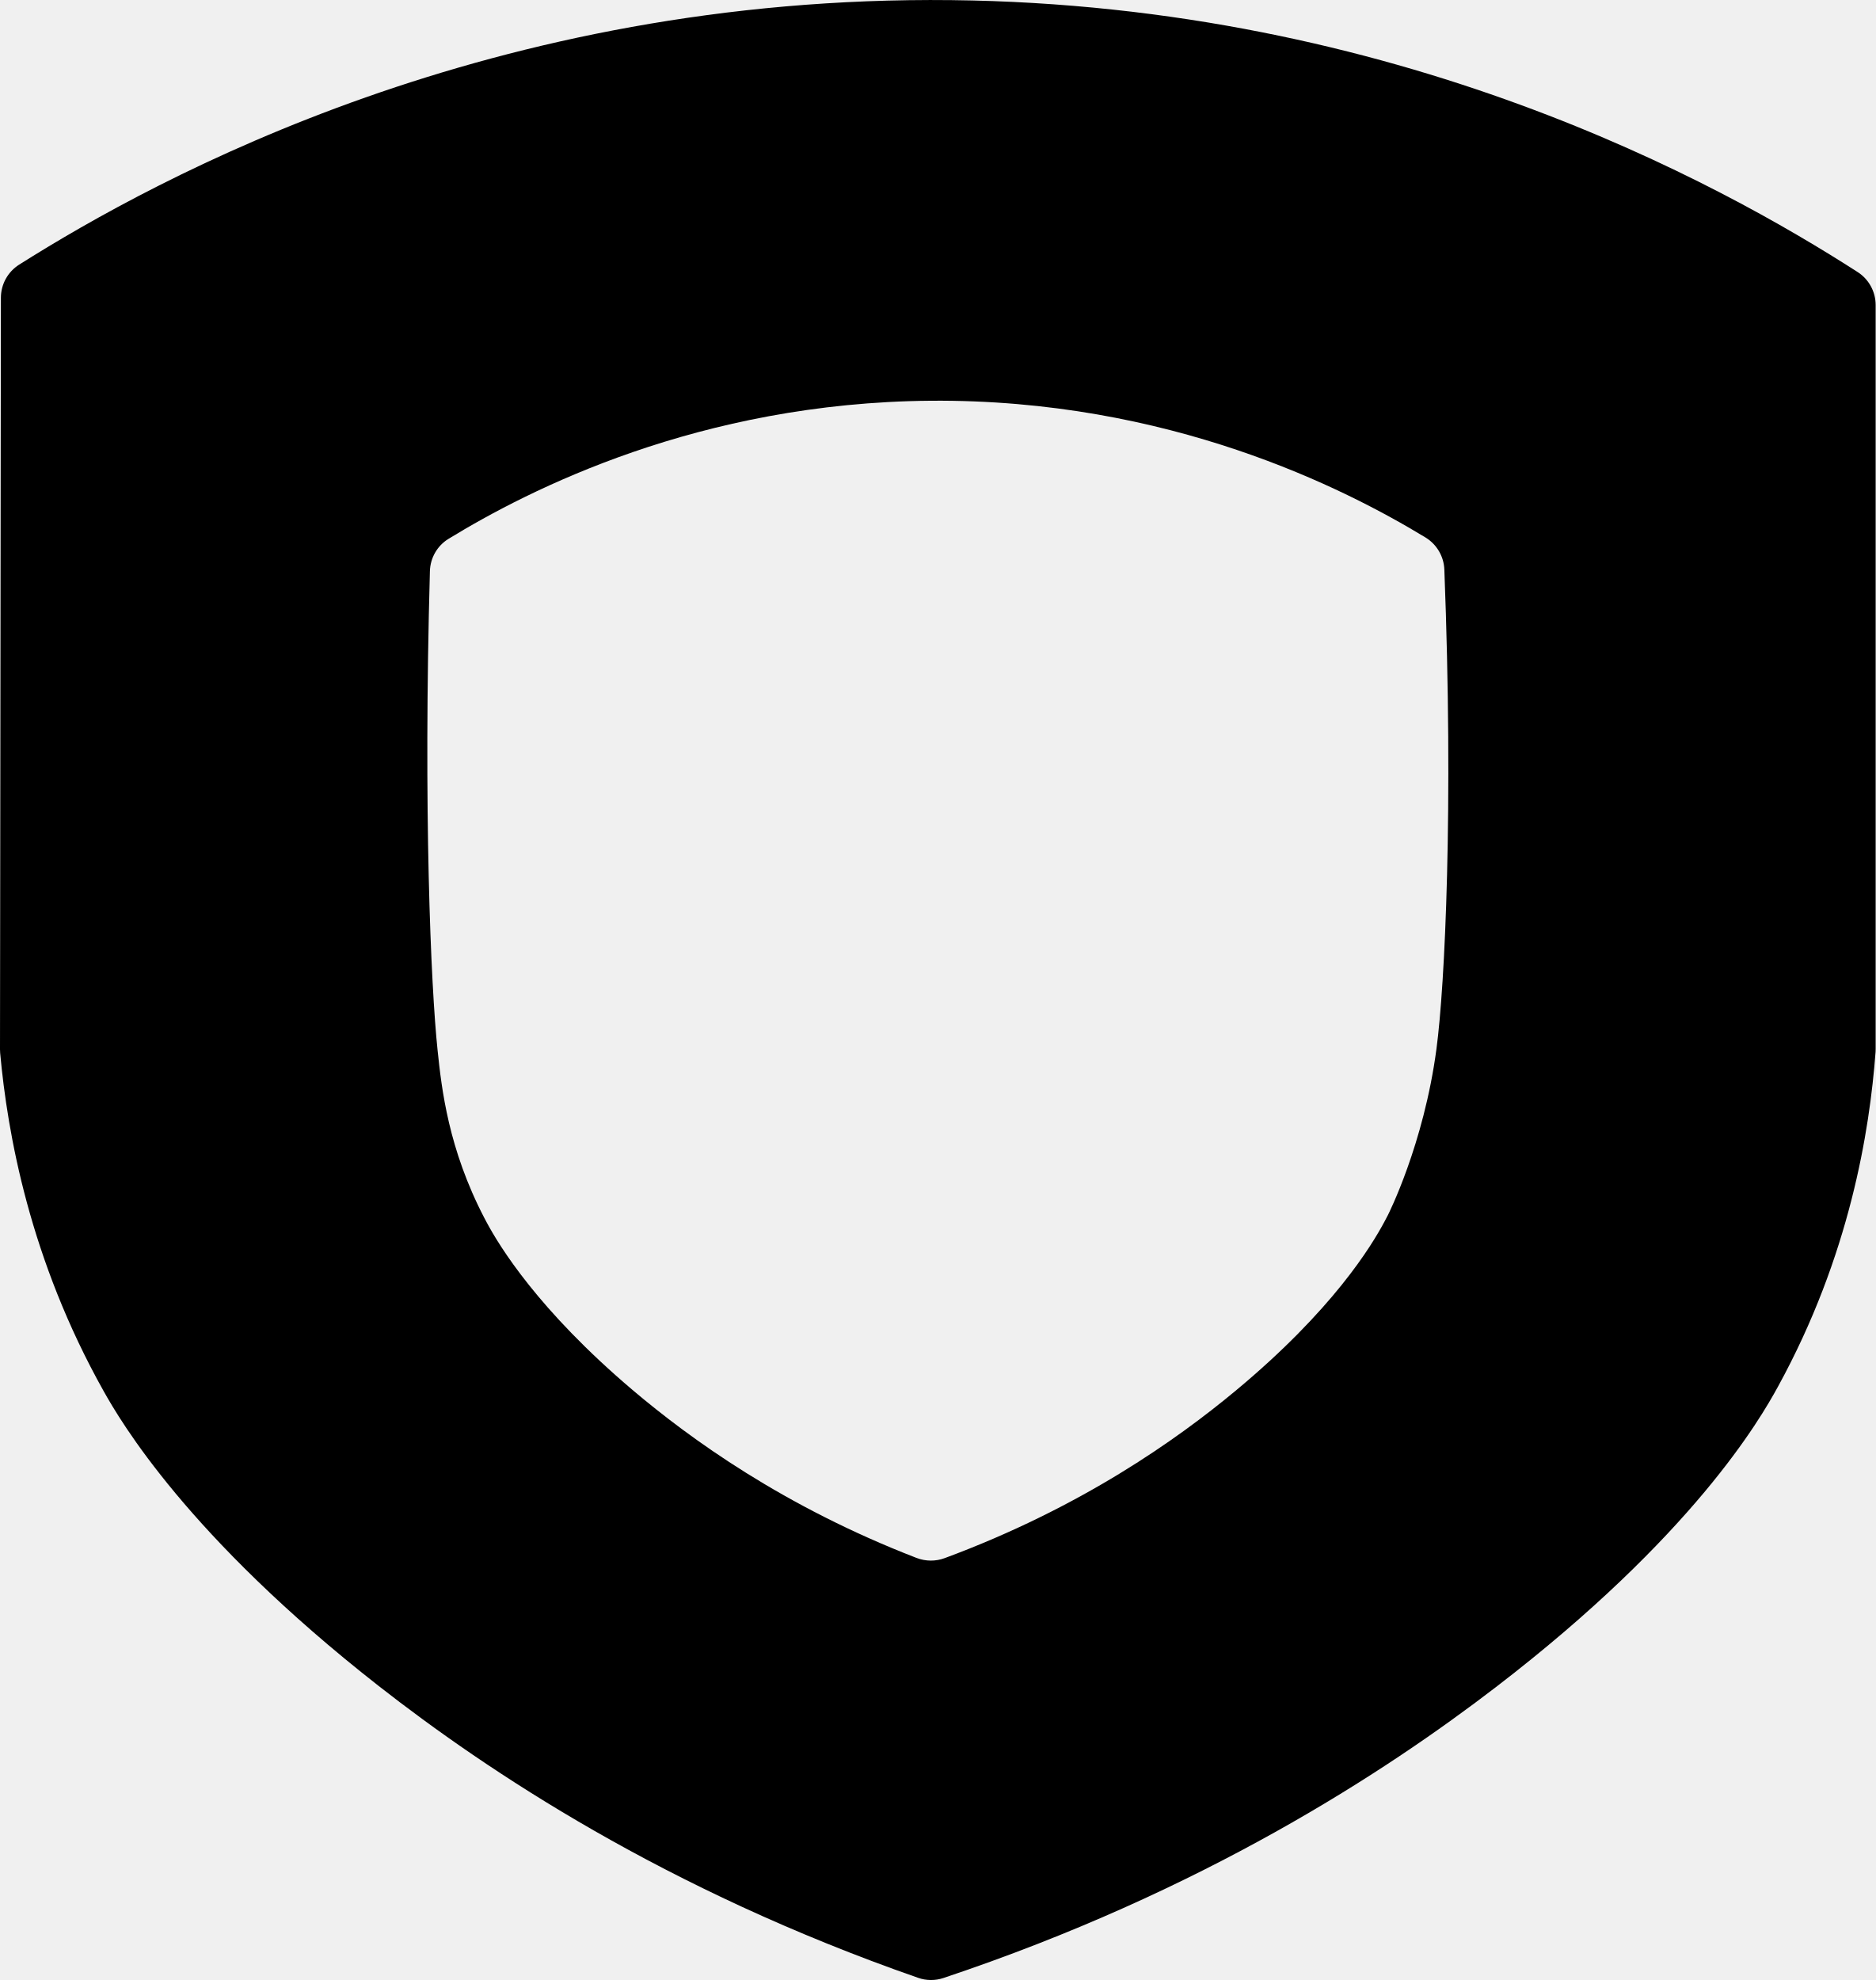
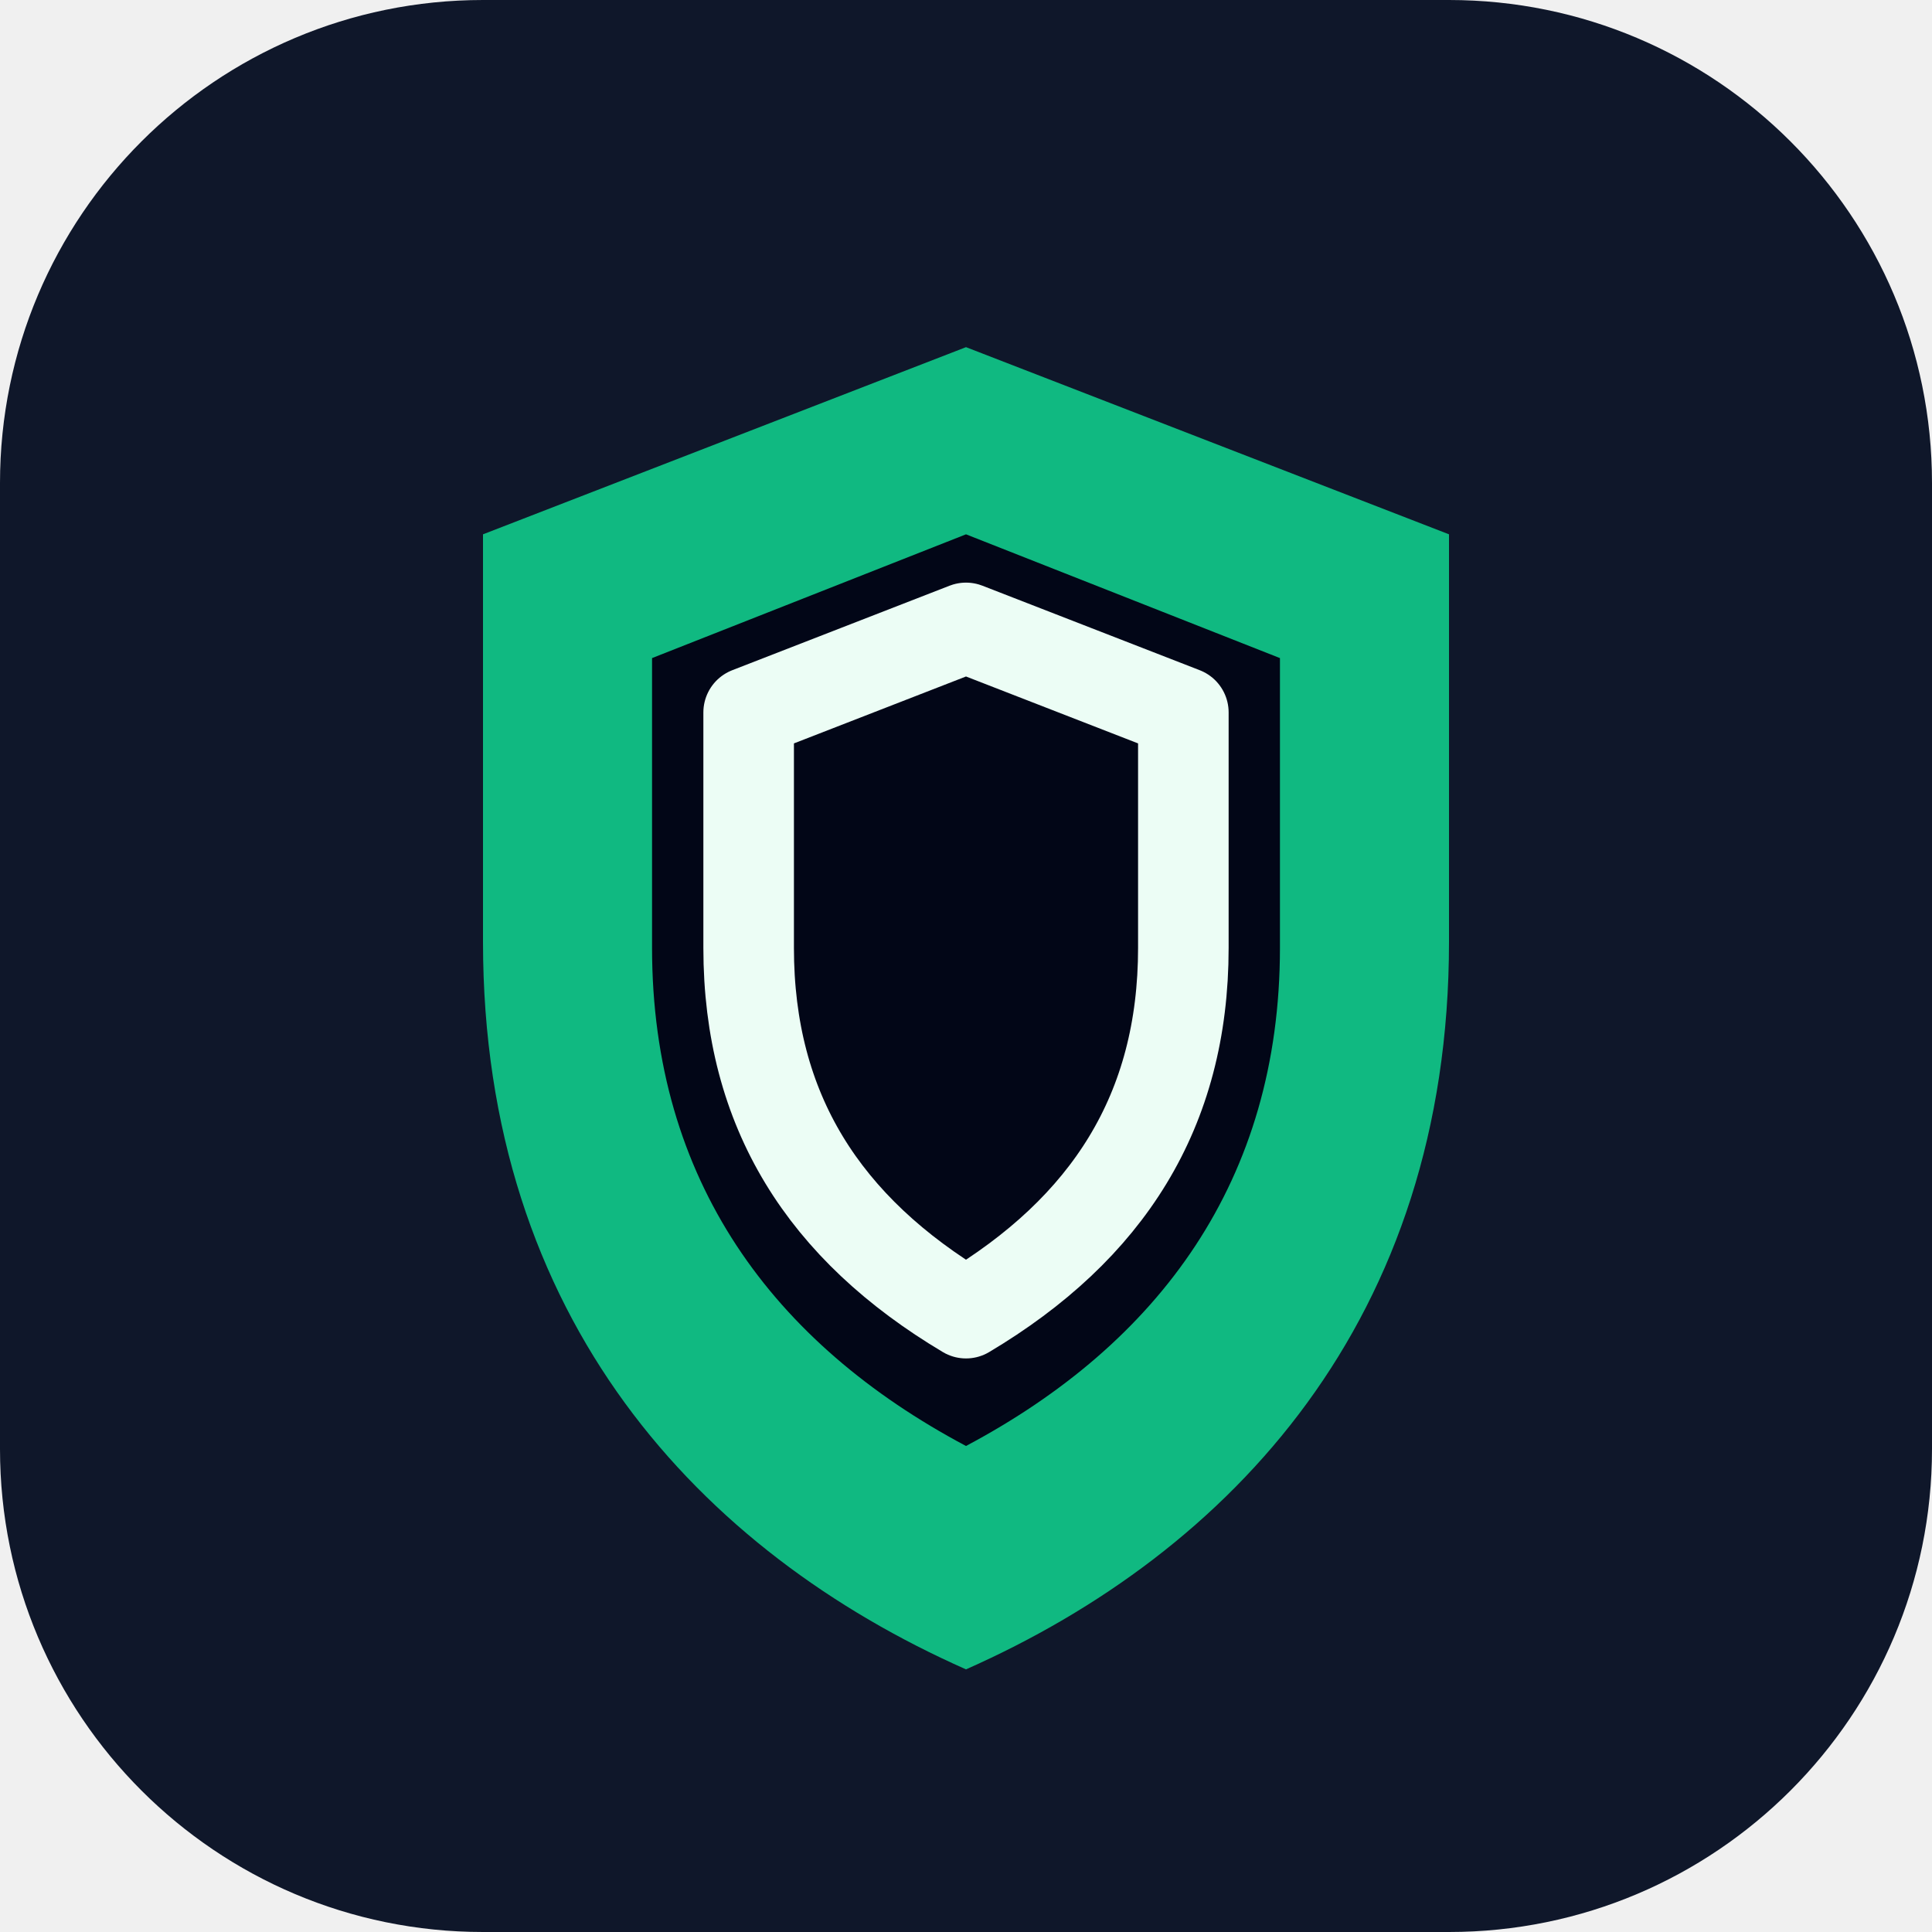
- <svg xmlns="http://www.w3.org/2000/svg" viewBox="0 0 456.45 481.78">
-   <defs>
-     <style>
-       path { fill: #000; }
-       @media (prefers-color-scheme: dark) {
-         path { fill: #fff; }
-       }
-     </style>
-   </defs>
-   <path d="m452.06,66.19C418.34,44.52,339.94,1.23,231.54.03,119.87-1.2,38.66,42.93,4.68,64.38c-2.77,1.75-4.46,4.79-4.46,8.06l-.22,182.9c0,.31.01.6.04.9,1.78,19.51,7.18,50.17,25.21,82.3,4.02,7.16,20.38,35.28,66.86,71.66,26.51,20.74,69.73,49.6,131.32,71.05,1.99.7,4.18.71,6.17.04,63.05-21.06,107.33-49.99,134.4-70.75,48.11-36.9,64.4-65.32,68.68-73.14,17.47-31.86,22.31-62.22,23.75-81.46.02-.25.02-.49.02-.74V74.23c0-3.25-1.65-6.28-4.39-8.04Zm-102.49,189.04c-3.1,23.3-11.8,40.39-11.8,40.4,0,0-.38.74-.78,1.49-3.23,6.06-12.63,21.61-36.3,41.28-14.35,11.93-37.68,28.46-70.77,40.72-2.22.83-4.66.81-6.88-.04-32.3-12.48-55.06-28.97-69.12-40.88-23.02-19.53-32.36-34.99-35.41-40.63-.36-.66-.61-1.16-.68-1.28-8.69-16.73-10.35-31.23-11.34-40.72-1.65-15.64-3.49-58.55-1.87-116.59.09-3.23,1.79-6.2,4.55-7.88,19.51-11.93,61.01-33.14,117.32-33.59,57.96-.46,100.75,21.33,120.41,33.27,2.74,1.67,4.47,4.6,4.59,7.81,2.25,58.09.15,101.09-1.92,116.64Z" />
+ <svg xmlns="http://www.w3.org/2000/svg" viewBox="0 0 64 64" role="img" aria-label="Koreshield">
+   <rect width="64" height="64" rx="16" fill="#0f172a" />
+   <path d="M32 11.5 48 17.7v13.5c0 12.5-7.2 20.2-16 24.1-8.8-3.9-16-11.6-16-24.1V17.7l16-6.2Z" fill="#10b981" />
+   <path d="M32 17.7 42.4 21.8v9.6c0 7.7-4 13.1-10.4 16.5-6.4-3.4-10.4-8.8-10.4-16.5v-9.6L32 17.7Z" fill="#020617" />
+   <path d="M32 20.8 39.2 23.6v7.8c0 5.4-2.5 9.3-7.2 12.1-4.7-2.8-7.2-6.7-7.2-12.1v-7.8L32 20.8Z" fill="none" stroke="#ecfdf5" stroke-width="3" stroke-linejoin="round" />
</svg>
